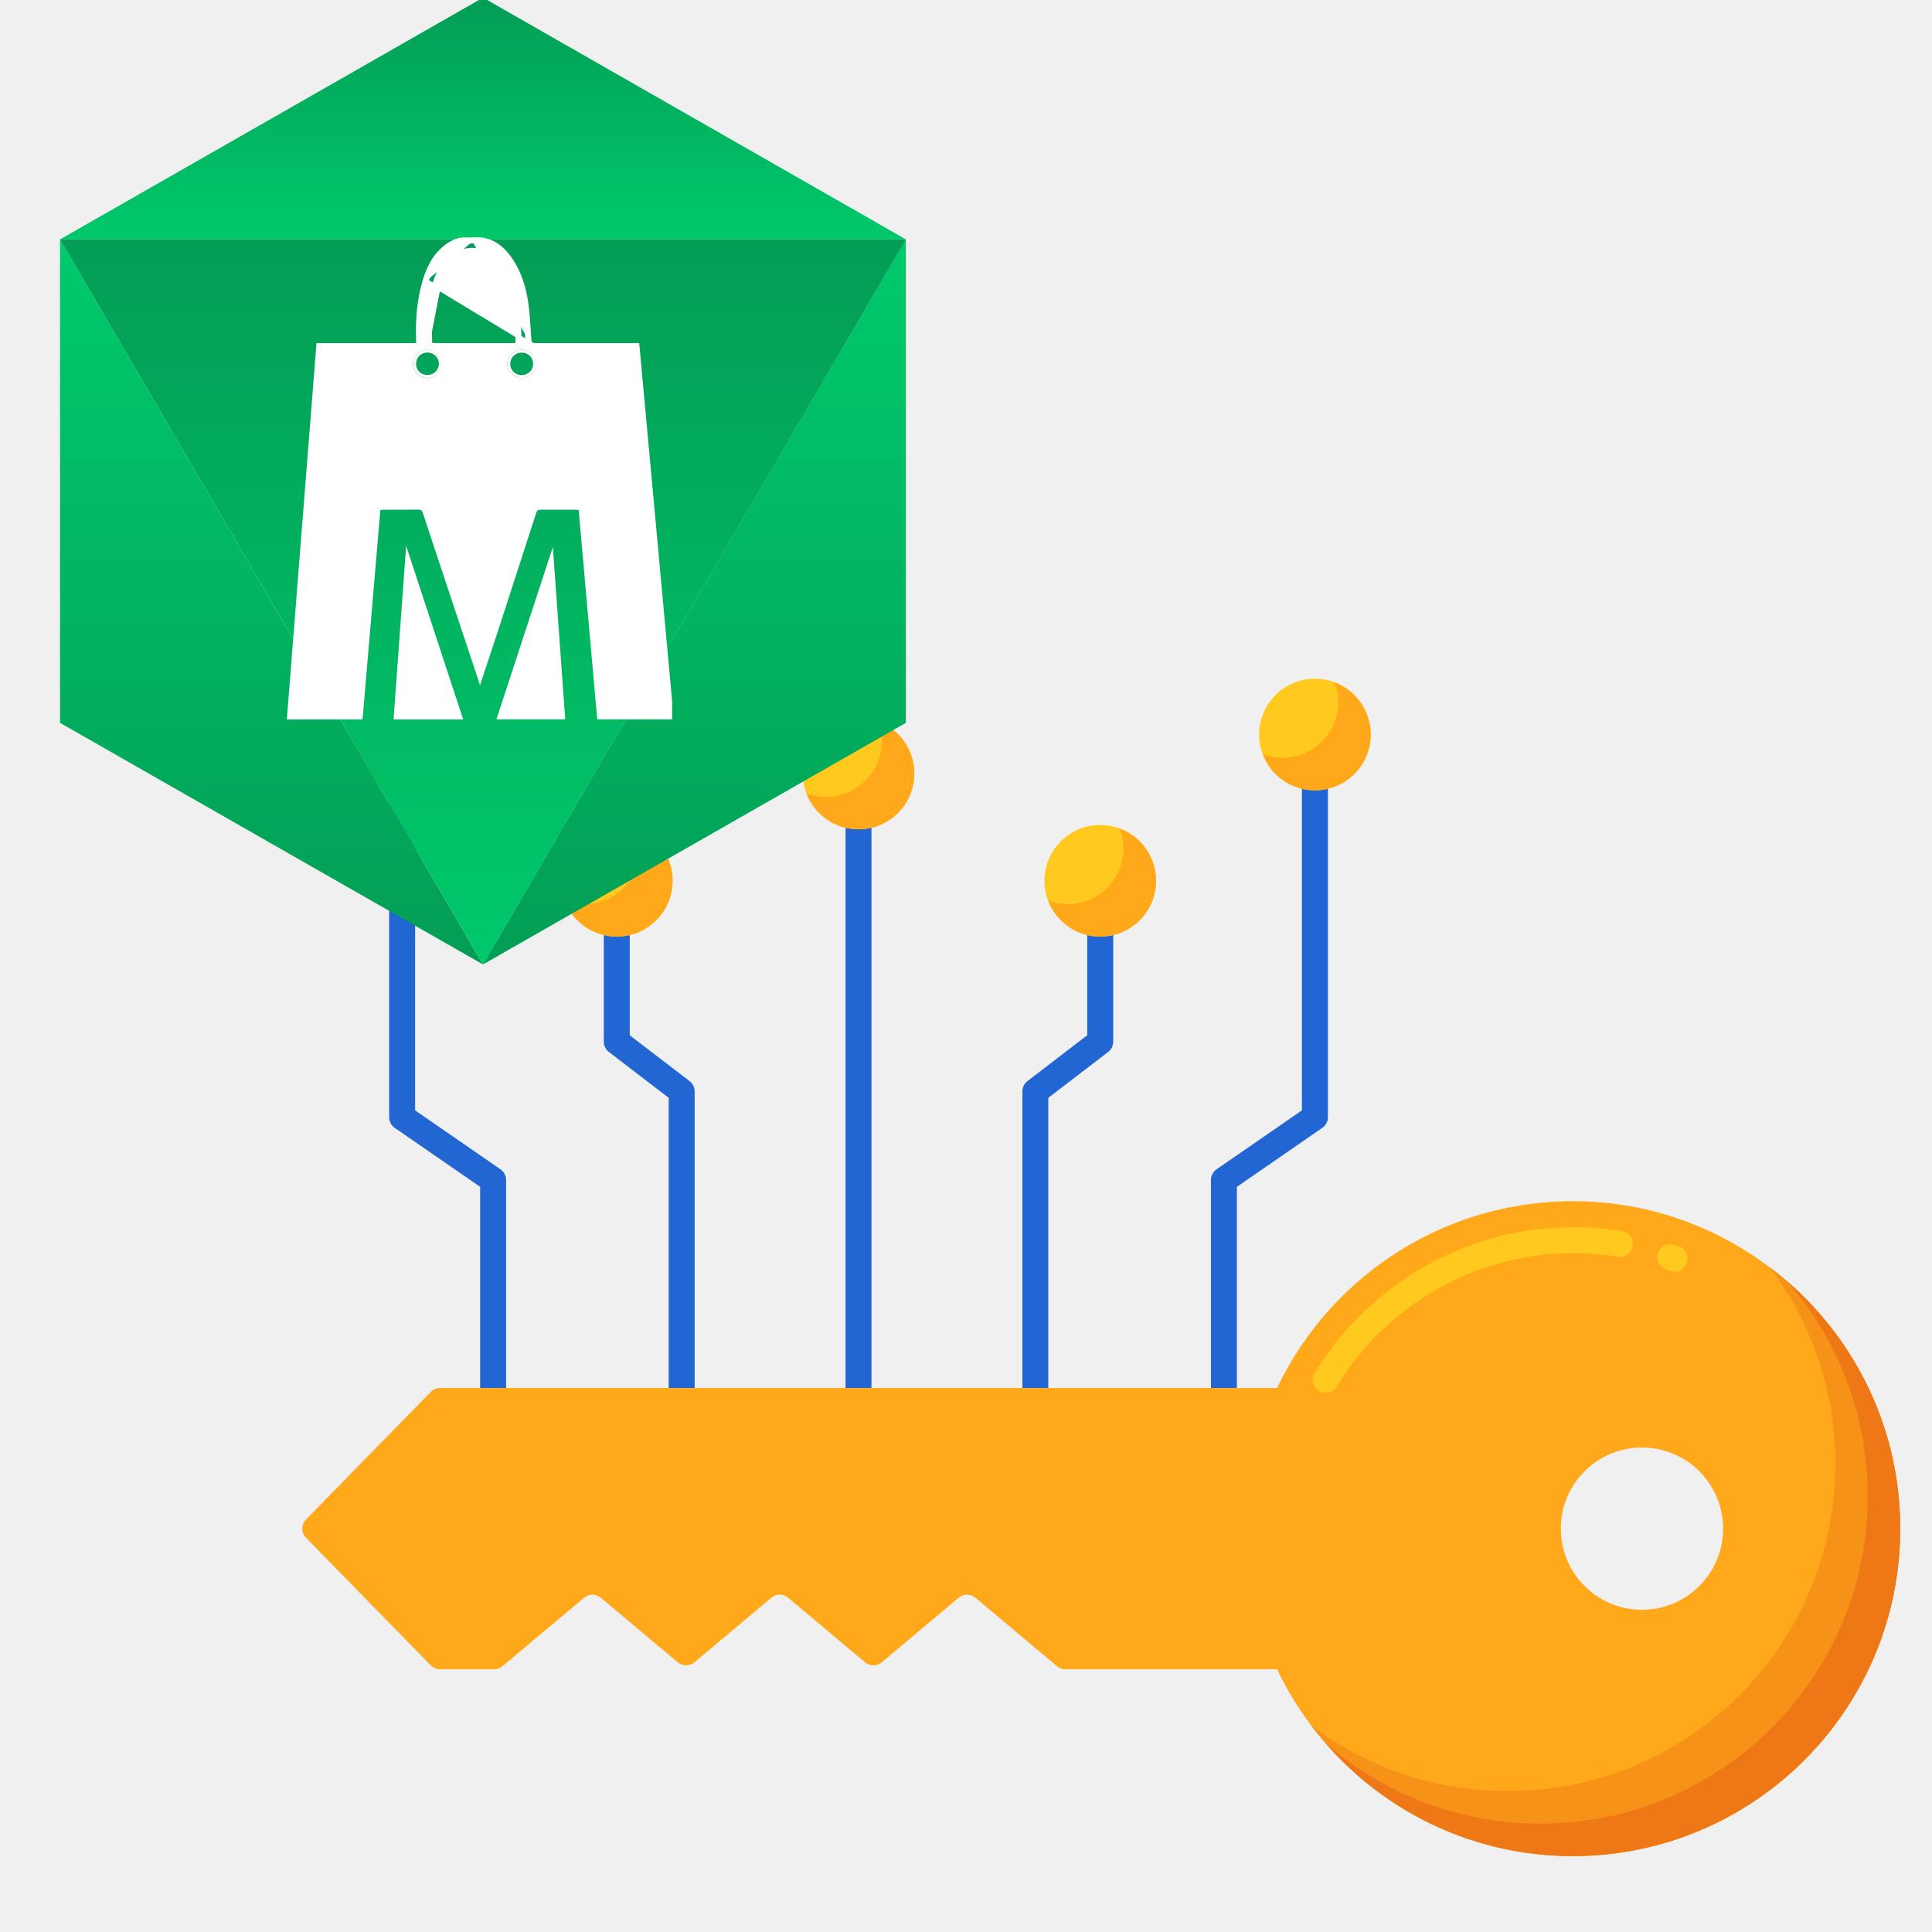
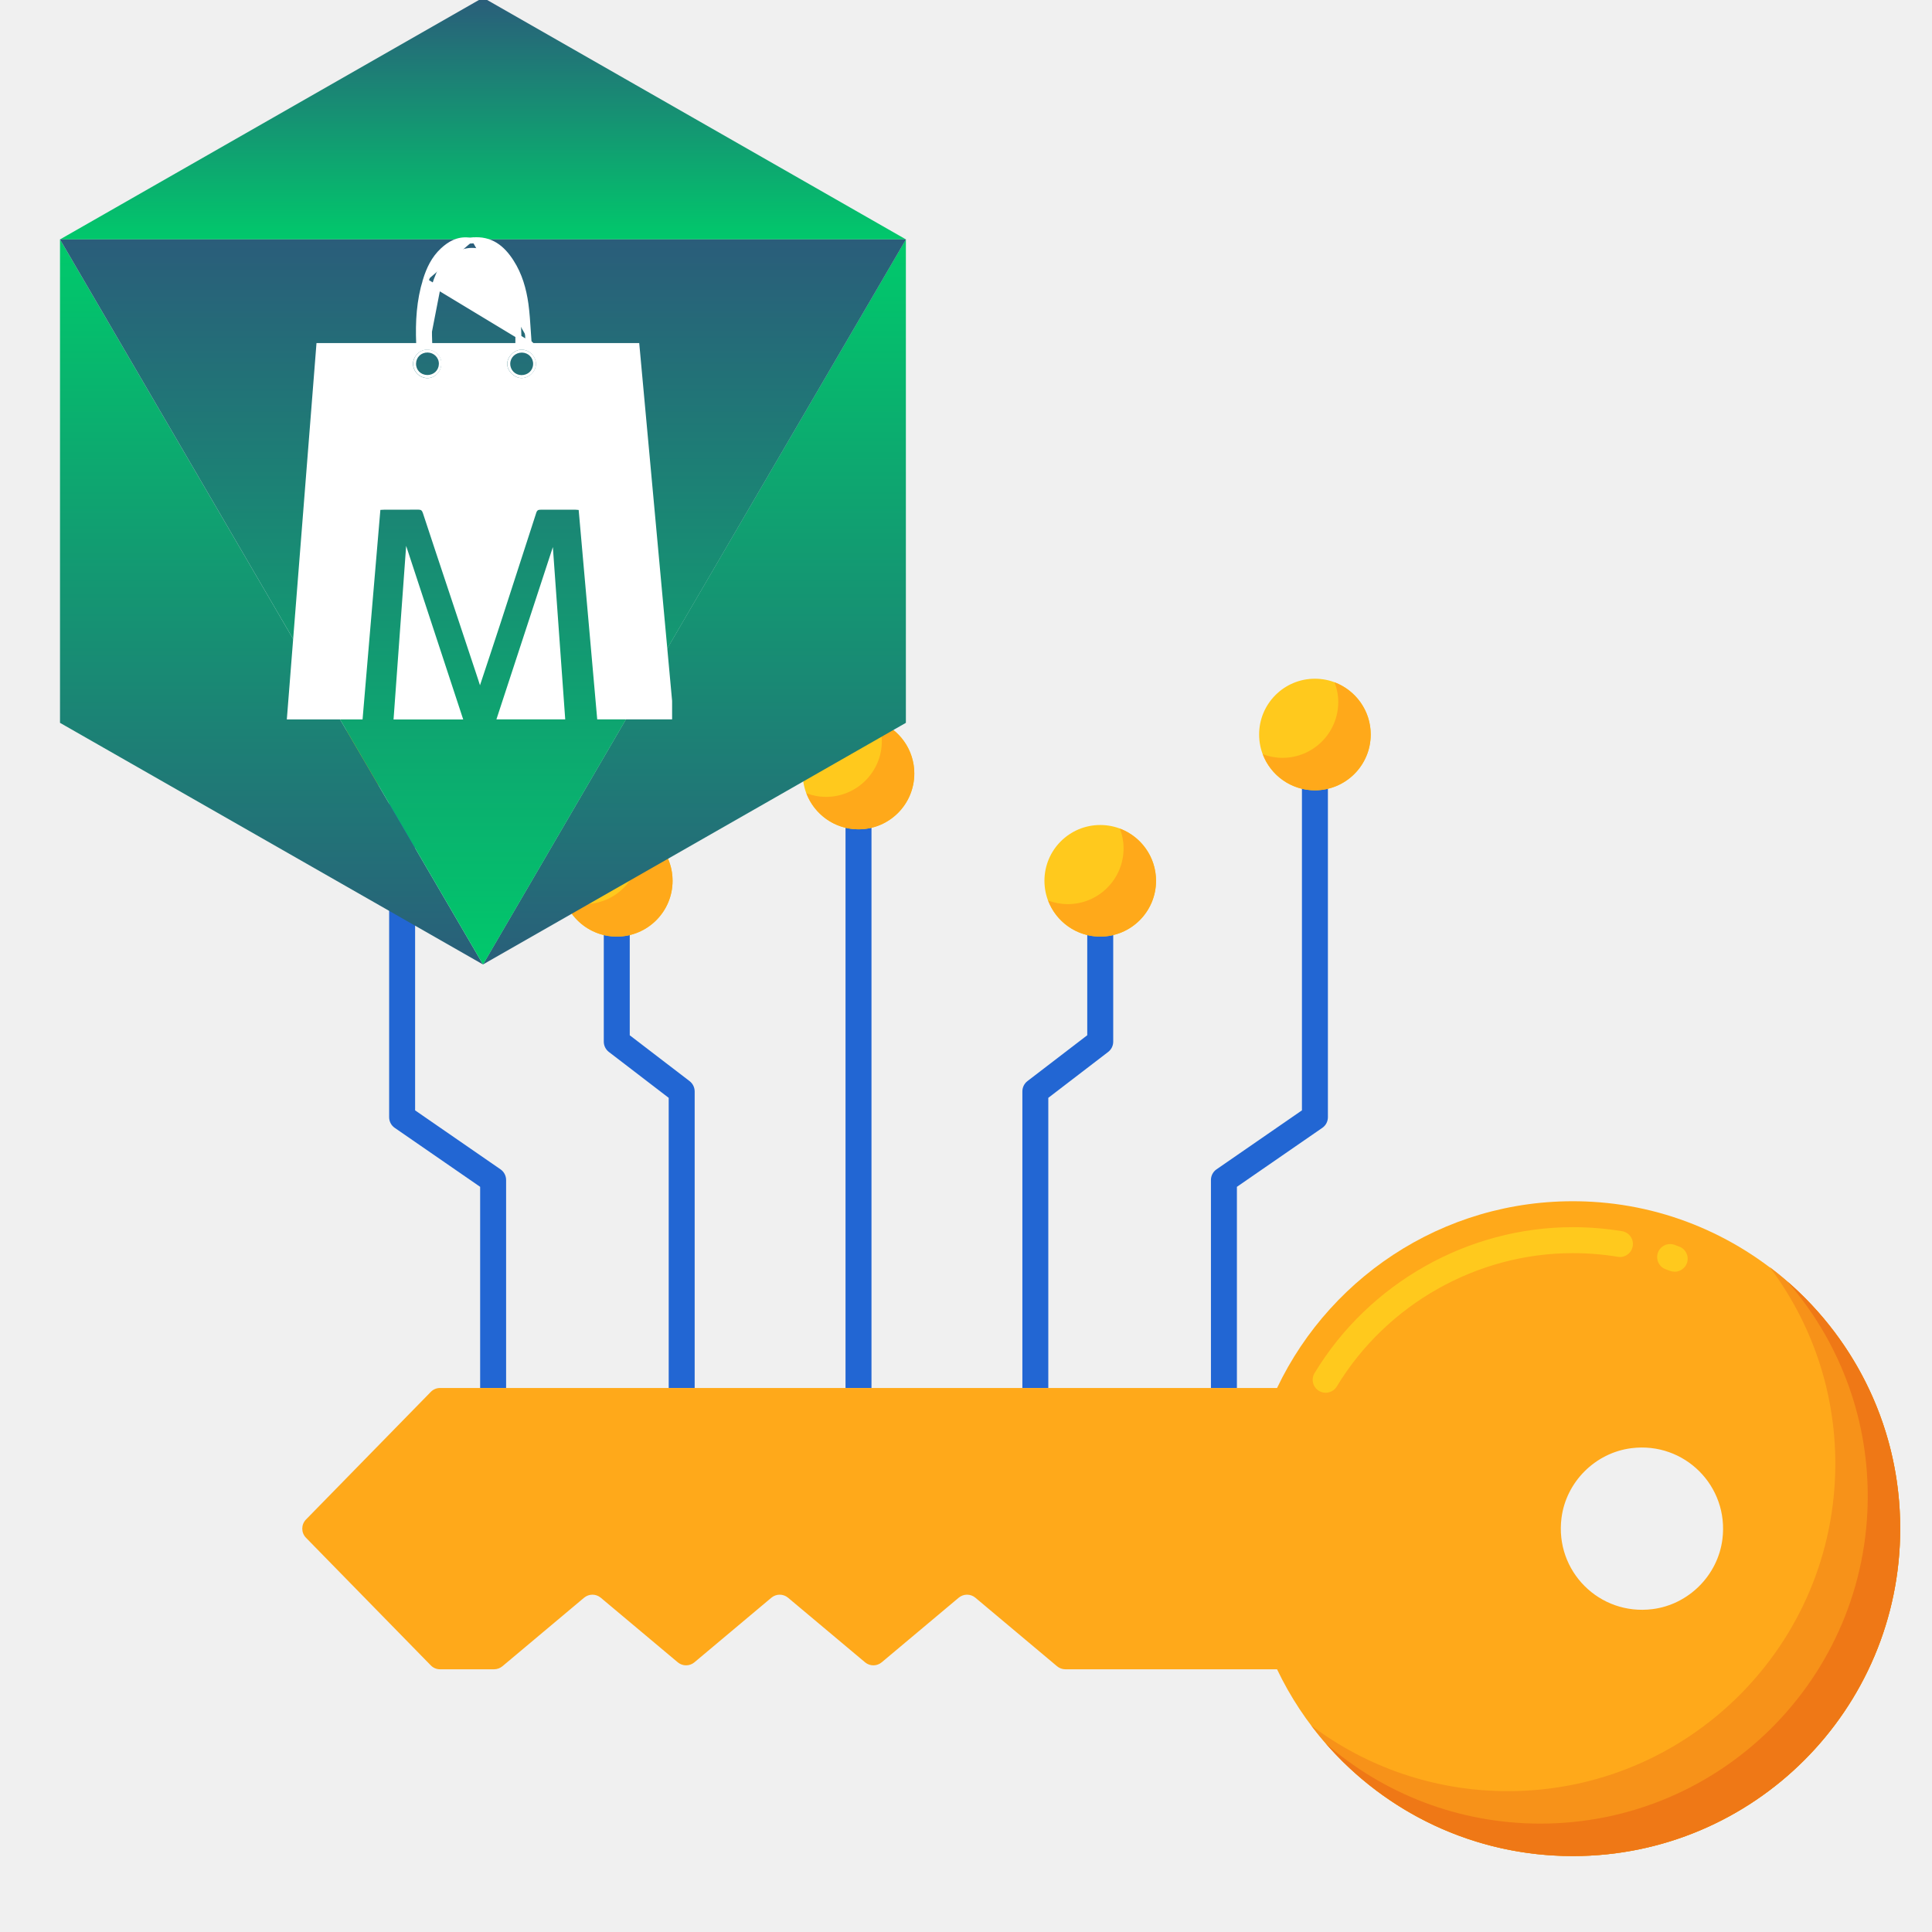
<svg xmlns="http://www.w3.org/2000/svg" width="50" height="50" viewBox="0 0 50 50" fill="none">
  <path d="M22.554 35.921V21.127C22.554 20.941 22.404 20.791 22.218 20.791C22.033 20.791 21.882 20.941 21.882 21.127V35.921H22.554Z" fill="#2266D3" />
  <path d="M22.218 21.462C23.016 21.462 23.662 20.816 23.662 20.018C23.662 19.221 23.016 18.574 22.218 18.574C21.421 18.574 20.774 19.221 20.774 20.018C20.774 20.816 21.421 21.462 22.218 21.462Z" fill="#FFC91D" />
  <path d="M22.728 18.669C22.788 18.828 22.822 18.999 22.822 19.179C22.822 19.976 22.176 20.623 21.378 20.623C21.198 20.623 21.027 20.588 20.868 20.528C21.075 21.074 21.6 21.463 22.218 21.463C23.016 21.463 23.662 20.816 23.662 20.019C23.662 19.401 23.273 18.875 22.728 18.669Z" fill="#FFA91A" />
  <path d="M27.13 35.921V28.412L28.678 27.225C28.762 27.161 28.81 27.063 28.81 26.958V23.903C28.81 23.717 28.66 23.567 28.474 23.567C28.289 23.567 28.138 23.717 28.138 23.903V26.792L26.59 27.979C26.507 28.043 26.459 28.141 26.459 28.246V35.921L27.13 35.921Z" fill="#2266D3" />
  <path d="M28.474 24.239C29.272 24.239 29.918 23.592 29.918 22.795C29.918 21.997 29.272 21.351 28.474 21.351C27.677 21.351 27.03 21.997 27.03 22.795C27.03 23.592 27.677 24.239 28.474 24.239Z" fill="#FFC91D" />
  <path d="M28.984 21.445C29.044 21.604 29.078 21.775 29.078 21.955C29.078 22.752 28.432 23.399 27.634 23.399C27.455 23.399 27.283 23.365 27.125 23.305C27.331 23.85 27.856 24.239 28.474 24.239C29.272 24.239 29.918 23.592 29.918 22.795C29.918 22.177 29.529 21.651 28.984 21.445Z" fill="#FFA91A" />
  <path d="M32.011 35.921V30.715L34.221 29.189C34.312 29.127 34.366 29.023 34.366 28.913V20.117C34.366 19.932 34.215 19.781 34.03 19.781C33.844 19.781 33.694 19.932 33.694 20.117V28.736L31.484 30.262C31.393 30.325 31.339 30.428 31.339 30.539V35.921L32.011 35.921Z" fill="#2266D3" />
  <path d="M34.03 20.453C34.827 20.453 35.474 19.807 35.474 19.009C35.474 18.212 34.827 17.565 34.03 17.565C33.232 17.565 32.586 18.212 32.586 19.009C32.586 19.807 33.232 20.453 34.03 20.453Z" fill="#FFC91D" />
  <path d="M34.539 17.659C34.599 17.818 34.634 17.989 34.634 18.169C34.634 18.967 33.987 19.613 33.19 19.613C33.01 19.613 32.839 19.579 32.68 19.519C32.886 20.064 33.412 20.453 34.03 20.453C34.827 20.453 35.474 19.807 35.474 19.009C35.474 18.391 35.085 17.866 34.539 17.659Z" fill="#FFA91A" />
  <path d="M15.758 27.225L17.306 28.412V35.921H17.978V28.246C17.978 28.142 17.929 28.043 17.846 27.979L16.298 26.793V23.903C16.298 23.717 16.148 23.567 15.962 23.567C15.777 23.567 15.626 23.717 15.626 23.903V26.958C15.626 27.063 15.675 27.161 15.758 27.225Z" fill="#2266D3" />
  <path d="M15.962 24.239C16.76 24.239 17.406 23.592 17.406 22.795C17.406 21.997 16.76 21.351 15.962 21.351C15.165 21.351 14.518 21.997 14.518 22.795C14.518 23.592 15.165 24.239 15.962 24.239Z" fill="#FFC91D" />
  <path d="M16.472 21.445C16.532 21.604 16.566 21.775 16.566 21.955C16.566 22.752 15.92 23.399 15.122 23.399C14.943 23.399 14.771 23.365 14.613 23.305C14.819 23.85 15.344 24.239 15.962 24.239C16.76 24.239 17.406 23.592 17.406 22.795C17.406 22.177 17.017 21.651 16.472 21.445Z" fill="#FFA91A" />
  <path d="M10.216 29.189L12.426 30.715V35.921H13.098V30.539C13.098 30.428 13.044 30.325 12.953 30.262L10.743 28.736V20.117C10.743 19.932 10.592 19.781 10.407 19.781C10.221 19.781 10.071 19.932 10.071 20.117V28.913C10.071 29.023 10.125 29.127 10.216 29.189Z" fill="#2266D3" />
  <path d="M10.407 20.453C11.204 20.453 11.851 19.807 11.851 19.009C11.851 18.212 11.204 17.565 10.407 17.565C9.609 17.565 8.963 18.212 8.963 19.009C8.963 19.807 9.609 20.453 10.407 20.453Z" fill="#FFC91D" />
  <path d="M10.916 17.659C10.976 17.818 11.011 17.989 11.011 18.169C11.011 18.967 10.364 19.613 9.567 19.613C9.387 19.613 9.216 19.579 9.057 19.519C9.263 20.064 9.789 20.453 10.407 20.453C11.204 20.453 11.851 19.807 11.851 19.009C11.851 18.391 11.462 17.866 10.916 17.659Z" fill="#FFA91A" />
  <path d="M41.201 31.102C37.615 30.897 34.478 32.923 33.05 35.921H11.389C11.298 35.921 11.212 35.957 11.149 36.022L7.918 39.326C7.791 39.457 7.791 39.665 7.918 39.796L11.149 43.1C11.212 43.165 11.298 43.201 11.389 43.201H12.786C12.865 43.201 12.941 43.173 13.002 43.123L15.116 41.349C15.241 41.244 15.423 41.244 15.548 41.349L17.54 43.02C17.665 43.125 17.847 43.125 17.972 43.02L19.963 41.349C20.088 41.244 20.27 41.244 20.395 41.349L22.387 43.02C22.512 43.125 22.694 43.125 22.819 43.02L24.811 41.349C24.936 41.244 25.118 41.244 25.243 41.349L27.357 43.123C27.417 43.173 27.494 43.201 27.573 43.201H33.05C34.412 46.059 37.326 48.035 40.703 48.035C45.599 48.035 49.525 43.883 49.153 38.908C48.838 34.707 45.407 31.342 41.201 31.102ZM42.767 41.644C41.393 41.817 40.238 40.662 40.411 39.288C40.529 38.352 41.285 37.597 42.221 37.479C43.594 37.306 44.749 38.461 44.576 39.834C44.458 40.77 43.702 41.526 42.767 41.644Z" fill="#FFA91A" />
  <path d="M34.308 36.044C34.248 36.044 34.189 36.029 34.134 35.996C33.976 35.9 33.925 35.693 34.021 35.535C35.43 33.206 37.99 31.759 40.703 31.759C41.131 31.759 41.56 31.794 41.979 31.863C42.162 31.894 42.286 32.066 42.255 32.249C42.225 32.432 42.053 32.557 41.869 32.526C41.487 32.463 41.095 32.431 40.704 32.431C38.224 32.431 35.884 33.754 34.596 35.882C34.532 35.987 34.421 36.044 34.308 36.044ZM43.341 32.912C43.301 32.912 43.261 32.905 43.221 32.89C43.184 32.876 43.147 32.862 43.109 32.849C42.934 32.786 42.844 32.593 42.907 32.419C42.969 32.244 43.162 32.154 43.336 32.216C43.378 32.231 43.419 32.246 43.46 32.262C43.634 32.328 43.721 32.522 43.655 32.696C43.603 32.83 43.476 32.912 43.341 32.912Z" fill="#FFC91D" />
  <path d="M45.796 32.789C46.864 34.206 47.498 35.97 47.498 37.881C47.498 42.561 43.704 46.355 39.024 46.355C37.113 46.355 35.351 45.722 33.934 44.655C35.48 46.707 37.936 48.035 40.704 48.035C45.384 48.035 49.177 44.241 49.177 39.561C49.177 36.793 47.849 34.335 45.796 32.789Z" fill="#F79219" />
  <path d="M46.259 33.166C47.553 34.653 48.337 36.595 48.337 38.721C48.337 43.401 44.544 47.195 39.864 47.195C37.738 47.195 35.796 46.412 34.309 45.119C35.862 46.905 38.151 48.035 40.703 48.035C45.383 48.035 49.177 44.241 49.177 39.561C49.177 37.007 48.046 34.719 46.259 33.166Z" fill="#EF7816" />
  <g clip-path="url(#clip0_6507_46)">
    <path d="M1.553 18.707L12.501 24.961L1.553 6.196V18.707Z" fill="url(#paint0_linear_6507_46)" />
    <path d="M12.501 -0.061L1.553 6.196H23.446L12.501 -0.061Z" fill="url(#paint1_linear_6507_46)" />
    <path d="M12.498 24.961L23.444 18.707V6.196L12.498 24.961Z" fill="url(#paint2_linear_6507_46)" />
    <path d="M1.553 6.196L12.501 24.961L23.446 6.196H1.553Z" fill="url(#paint3_linear_6507_46)" />
    <g clip-path="url(#clip1_6507_46)">
      <path d="M13.657 8.879H16.543C16.841 12.128 17.139 15.37 17.438 18.617H15.456C15.297 16.815 15.137 15.009 14.976 13.198C14.944 13.196 14.916 13.191 14.89 13.191C14.592 13.191 14.294 13.191 13.997 13.191C13.933 13.191 13.9 13.203 13.879 13.269C13.573 14.219 13.265 15.168 12.956 16.119C12.782 16.652 12.605 17.184 12.422 17.735C12.398 17.66 12.38 17.602 12.36 17.543C12.105 16.773 11.849 16.005 11.593 15.235C11.377 14.584 11.158 13.931 10.945 13.28C10.923 13.213 10.898 13.189 10.825 13.189C10.53 13.194 10.235 13.189 9.941 13.191C9.91 13.191 9.88 13.194 9.844 13.196C9.69 15.005 9.536 16.809 9.383 18.619H7.423C7.679 15.373 7.933 12.133 8.191 8.879C9.09 8.879 9.983 8.879 10.876 8.879C10.945 8.879 11.015 8.879 11.084 8.879H13.659H13.657ZM13.869 9.422C13.871 9.223 13.697 9.047 13.496 9.049C13.313 9.049 13.132 9.226 13.126 9.411C13.121 9.594 13.308 9.784 13.496 9.784C13.692 9.784 13.867 9.616 13.869 9.422ZM11.419 9.422C11.441 9.228 11.258 9.053 11.061 9.049C10.861 9.047 10.691 9.219 10.689 9.417C10.689 9.612 10.859 9.784 11.059 9.786C11.249 9.788 11.417 9.618 11.419 9.422V9.422Z" fill="white" />
      <path d="M10.511 14.127C10.998 15.605 11.492 17.11 11.988 18.62H10.185C10.295 17.11 10.403 15.603 10.511 14.127Z" fill="white" />
      <path d="M14.308 14.158C14.412 15.601 14.52 17.108 14.628 18.618H12.847C13.34 17.113 13.834 15.605 14.308 14.158Z" fill="white" />
      <path d="M13.782 8.93H13.657H13.656H13.656H13.655H13.655H13.655H13.654H13.654H13.653H13.653H13.652H13.652H13.652H13.651H13.651H13.65H13.65H13.649H13.649H13.649H13.648H13.648H13.647H13.647H13.647H13.646H13.646H13.645H13.645H13.645H13.644H13.644H13.643H13.643H13.642H13.642H13.642H13.641H13.641H13.64H13.64H13.639H13.639H13.639H13.638H13.638H13.637H13.637H13.636H13.636H13.636H13.635H13.635H13.634H13.634H13.634H13.633H13.633H13.632H13.632H13.632H13.631H13.631H13.63H13.63H13.629H13.629H13.629H13.628H13.628H13.627H13.627H13.627H13.626H13.626H13.625H13.625H13.624H13.624H13.624H13.623H13.623H13.622H13.622H13.621H13.621H13.621H13.62H13.62H13.619H13.619H13.618H13.618H13.618H13.617H13.617H13.616H13.616H13.616H13.615H13.615H13.614H13.614H13.614H13.613H13.613H13.612H13.612H13.611H13.611H13.611H13.61H13.61H13.609H13.609H13.608H13.608H13.608H13.607H13.607H13.606H13.606H13.606H13.605H13.605H13.604H13.604H13.604H13.603H13.603H13.602H13.602H13.601H13.601H13.601H13.6H13.6H13.599H13.599H13.598H13.598H13.598H13.597H13.597H13.596H13.596H13.595H13.595H13.595H13.594H13.594H13.593H13.593H13.593H13.592H13.592H13.591H13.591H13.591H13.59H13.59H13.589H13.589H13.588H13.588H13.588H13.587H13.587H13.586H13.586H13.585H13.585H13.585H13.584H13.584H13.583H13.583H13.582H13.582H13.582H13.581H13.581H13.58H13.58H13.58H13.579H13.579H13.578H13.578H13.578H13.577H13.577H13.576H13.576H13.575H13.575H13.575H13.574H13.574H13.573H13.573H13.572H13.572H13.572H13.571H13.571H13.57H13.57H13.569H13.569H13.569H13.568H13.568H13.567H13.567H13.567H13.566H13.566H13.565H13.565H13.565H13.564H13.564H13.563H13.563H13.562H13.562H13.562H13.561H13.561H13.56H13.56H13.559H13.559H13.559H13.558H13.558H13.557H13.557H13.556H13.556H13.556H13.555H13.555H13.554H13.554H13.553H13.553H13.553H13.552H13.552H13.551H13.551H13.551H13.55H13.55H13.549H13.549H13.549H13.548H13.548H13.547H13.547H13.546H13.546H13.546H13.545H13.545H13.544H13.544H13.543H13.543H13.543H13.542H13.542H13.541H13.541H13.54H13.54H13.54H13.539H13.539H13.538H13.538H13.537H13.537H13.537H13.536H13.536H13.535H13.535H13.535H13.534H13.534H13.533H13.533H13.533H13.532H13.532H13.531H13.531H13.53H13.53H13.53H13.529H13.529H13.528H13.528H13.527H13.527H13.527H13.526H13.526H13.525H13.525H13.524H13.524H13.524H13.523H13.523H13.522H13.522H13.521H13.521H13.521H13.52H13.52H13.519H13.519H13.518H13.518H13.518H13.517H13.517H13.516H13.516H13.516H13.515H13.515H13.514H13.514H13.514H13.513H13.513H13.512H13.512H13.511H13.511H13.511H13.51H13.51H13.509H13.509H13.508H13.508H13.508H13.507H13.507H13.506H13.506H13.505H13.505H13.505H13.504H13.504H13.503H13.503H13.502H13.502H13.502H13.501H13.501H13.5H13.5H13.499H13.499H13.499H13.498H13.498H13.497H13.497H13.496H13.496H13.496H13.495H13.495H13.494H13.494H13.494H13.493H13.493H13.492H13.492H13.491H13.491H13.491H13.49H13.49H13.489H13.489H13.489H13.488H13.488H13.487H13.487H13.486H13.486H13.486H13.485H13.485H13.484H13.484H13.483H13.483H13.482H13.482H13.482H13.481H13.481H13.48H13.48H13.479H13.479H13.479H13.478H13.478H13.477H13.477H13.477H13.476H13.476H13.475H13.475H13.474H13.474H13.474H13.473H13.473H13.472H13.472H13.472H13.471H13.471H13.47H13.47H13.469H13.469H13.469H13.468H13.468H13.467H13.467H13.466H13.466H13.466H13.465H13.465H13.464H13.464H13.463H13.463H13.463H13.462H13.462H13.461H13.461H13.46H13.46H13.46H13.459H13.459H13.458H13.458H13.457H13.457H13.457H13.456H13.456H13.455H13.455H13.454H13.454H13.454H13.453H13.453H13.452H13.452H13.451H13.451H13.45H13.45H13.45H13.449H13.449H13.448H13.448H13.447H13.447H13.447H13.446H13.446H13.445H13.445H13.444H13.444H13.444H13.443H13.443H13.442H13.442H13.441H13.441H13.441H13.388L13.389 8.877C13.398 8.463 13.358 8.053 13.264 7.65C13.195 7.358 13.099 7.083 12.923 6.843C12.732 6.584 12.463 6.46 12.201 6.467C11.94 6.473 11.68 6.609 11.508 6.88C11.411 7.034 11.337 7.211 11.281 7.389L11.232 7.373M13.782 8.93L10.996 7.246C10.831 7.781 10.8 8.329 10.822 8.879L10.824 8.928H10.873H10.874H10.874H10.875H10.875H10.876H10.876H10.876H10.877H10.877H10.877H10.878H10.878H10.879H10.879H10.88H10.88H10.88H10.881H10.881H10.882H10.882H10.882H10.883H10.883H10.884H10.884H10.884H10.885H10.885H10.886H10.886H10.886H10.887H10.887H10.888H10.888H10.889H10.889H10.889H10.89H10.89H10.89H10.891H10.891H10.892H10.892H10.893H10.893H10.893H10.894H10.894H10.895H10.895H10.895H10.896H10.896H10.897H10.897H10.898H10.898H10.898H10.899H10.899H10.899H10.9H10.9H10.901H10.901H10.902H10.902H10.902H10.903H10.903H10.904H10.904H10.904H10.905H10.905H10.906H10.906H10.906H10.907H10.907H10.908H10.908H10.909H10.909H10.909H10.91H10.91H10.911H10.911H10.911H10.912H10.912H10.912H10.913H10.913H10.914H10.914H10.915H10.915H10.915H10.916H10.916H10.917H10.917H10.917H10.918H10.918H10.919H10.919H10.919H10.92H10.92H10.921H10.921H10.921H10.922H10.922H10.923H10.923H10.924H10.924H10.924H10.925H10.925H10.926H10.926H10.926H10.927H10.927H10.928H10.928H10.928H10.929H10.929H10.93H10.93H10.931H10.931H10.931H10.932H10.932H10.932H10.933H10.933H10.934H10.934H10.934H10.935H10.935H10.936H10.936H10.937H10.937H10.937H10.938H10.938H10.939H10.939H10.939H10.94H10.94H10.941H10.941H10.941H10.942H10.942H10.943H10.943H10.944H10.944H10.944H10.945H10.945H10.945H10.946H10.946H10.947H10.947H10.948H10.948H10.948H10.949H10.949H10.95H10.95H10.95H10.951H10.951H10.952H10.952H10.953H10.953H10.953H10.954H10.954H10.954H10.955H10.955H10.956H10.956H10.957H10.957H10.957H10.958H10.958H10.959H10.959H10.959H10.96H10.96H10.961H10.961H10.961H10.962H10.962H10.963H10.963H10.963H10.964H10.964H10.965H10.965H10.966H10.966H10.966H10.967H10.967H10.967H10.968H10.968H10.969H10.969H10.97H10.97H10.97H10.971H10.971H10.972H10.972H10.972H10.973H10.973H10.974H10.974H10.975H10.975H10.975H10.976H10.976H10.976H10.977H10.977H10.978H10.978H10.979H10.979H10.979H10.98H10.98H10.981H10.981H10.981H10.982H10.982H10.983H10.983H10.983H10.984H10.984H10.985H10.985H10.986H10.986H10.986H10.987H10.987H10.988H10.988H10.988H10.989H10.989H10.989H10.99H10.99H10.991H10.991H10.992H10.992H10.992H10.993H10.993H10.994H10.994H10.994H10.995H10.995H10.996H10.996H10.996H10.997H10.997H10.998H10.998H10.998H10.999H10.999H11H11H11.001H11.001H11.001H11.002H11.002H11.003H11.003H11.003H11.004H11.004H11.005H11.005H11.005H11.006H11.006H11.007H11.007H11.008H11.008H11.008H11.009H11.009H11.009H11.01H11.01H11.011H11.011H11.011H11.012H11.012H11.013H11.013H11.014H11.014H11.014H11.015H11.015H11.016H11.016H11.016H11.017H11.017H11.018H11.018H11.018H11.019H11.019H11.02H11.02H11.021H11.021H11.021H11.022H11.022H11.023H11.023H11.023H11.024H11.024H11.025H11.025H11.025H11.026H11.026H11.027H11.027H11.027H11.028H11.028H11.029H11.029H11.03H11.03H11.03H11.031H11.031H11.031H11.032H11.032H11.033H11.033H11.034H11.034H11.034H11.035H11.035H11.036H11.036H11.036H11.037H11.037H11.038H11.038H11.038H11.039H11.039H11.04H11.04H11.04H11.041H11.041H11.042H11.042H11.043H11.043H11.043H11.044H11.044H11.044H11.045H11.045H11.046H11.046H11.047H11.047H11.047H11.048H11.048H11.049H11.049H11.049H11.05H11.05H11.051H11.051H11.052H11.052H11.052H11.053H11.053H11.053H11.054H11.054H11.055H11.055H11.056H11.056H11.056H11.057H11.057H11.058H11.058H11.058H11.059H11.059H11.06H11.06H11.06H11.061H11.061H11.062H11.062H11.062H11.063H11.063H11.064H11.064H11.065H11.065H11.065H11.066H11.066H11.066H11.067H11.067H11.068H11.068H11.069H11.069H11.069H11.07H11.07H11.071H11.071H11.071H11.072H11.072H11.073H11.073H11.073H11.074H11.074H11.075H11.075H11.075H11.076H11.076H11.077H11.077H11.078H11.078H11.078H11.079H11.079H11.08H11.08H11.08H11.081H11.081H11.082H11.082H11.136L11.134 8.875C11.114 8.37 11.132 7.869 11.281 7.389L11.232 7.373M13.782 8.93L13.705 8.853M13.782 8.93L13.442 8.827M11.232 7.373C11.085 7.846 11.063 8.335 11.08 8.825M11.232 7.373C11.289 7.192 11.364 7.011 11.464 6.852L11.08 8.825M11.08 8.825H11.08H11.081H11.081H11.082H11.082V8.877L11.03 8.879C11.03 8.878 11.03 8.877 11.03 8.877M11.08 8.825L11.03 8.877M13.442 8.827C13.446 8.426 13.406 8.029 13.314 7.638L13.442 8.827ZM13.442 8.827H13.441H13.441H13.441V8.878H13.441L13.492 8.88C13.492 8.879 13.492 8.879 13.492 8.878H13.603C13.603 8.879 13.603 8.88 13.603 8.881L13.605 8.9L13.618 8.913L13.62 8.915L13.657 8.878V8.876L13.659 8.876L13.706 8.873C13.706 8.866 13.705 8.86 13.705 8.853M13.705 8.853C13.698 8.762 13.692 8.67 13.686 8.577C13.671 8.341 13.656 8.103 13.624 7.868L13.624 7.868C13.57 7.483 13.464 7.106 13.246 6.768C13.131 6.588 12.996 6.433 12.829 6.329C12.66 6.224 12.46 6.173 12.22 6.197L12.226 6.249M13.705 8.853L13.657 8.875V8.827H13.656H13.656H13.655H13.655H13.655H13.654H13.654H13.653H13.653H13.652H13.652H13.652H13.651H13.651C13.645 8.744 13.64 8.661 13.634 8.578C13.62 8.343 13.605 8.108 13.572 7.875C13.519 7.495 13.415 7.125 13.203 6.796C12.978 6.444 12.683 6.202 12.226 6.249M12.226 6.249C12.189 6.252 12.151 6.252 12.112 6.249C11.856 6.225 11.658 6.339 11.481 6.504C11.258 6.712 11.133 6.977 11.045 7.261M12.226 6.249L12.221 6.197C12.188 6.201 12.152 6.201 12.117 6.197L12.117 6.197C11.84 6.172 11.629 6.297 11.446 6.466L11.446 6.466C11.213 6.683 11.085 6.957 10.996 7.246L11.045 7.261M11.045 7.261C10.883 7.788 10.851 8.33 10.873 8.877M11.045 7.261L10.873 8.877M10.873 8.877H11.03M10.873 8.877H11.03" fill="white" stroke="white" stroke-width="0.103" />
      <path d="M13.871 9.422C13.869 9.616 13.693 9.786 13.497 9.784C13.309 9.784 13.122 9.594 13.128 9.411C13.133 9.226 13.314 9.049 13.497 9.049C13.699 9.049 13.873 9.223 13.871 9.422ZM13.496 9.708C13.664 9.708 13.794 9.587 13.797 9.422C13.801 9.257 13.673 9.127 13.507 9.125C13.34 9.125 13.208 9.248 13.205 9.411C13.203 9.576 13.331 9.706 13.496 9.708Z" fill="white" />
      <path d="M11.422 9.42C11.422 9.616 11.254 9.786 11.062 9.784C10.862 9.782 10.69 9.612 10.692 9.415C10.692 9.217 10.864 9.045 11.063 9.047C11.261 9.049 11.444 9.224 11.422 9.42V9.42ZM11.056 9.706C11.224 9.706 11.354 9.585 11.358 9.42C11.362 9.257 11.232 9.127 11.067 9.123C10.9 9.121 10.771 9.244 10.767 9.409C10.763 9.574 10.889 9.704 11.056 9.704V9.706Z" fill="white" />
    </g>
  </g>
  <defs>
    <linearGradient id="paint0_linear_6507_46" x1="7.036" y1="25.237" x2="7.036" y2="6.196" gradientUnits="userSpaceOnUse">
-       <stop stop-color="#039D55" />
+       <stop stop-color="#2a5d7a" />
      <stop offset="1" stop-color="#00CA6B" />
    </linearGradient>
    <linearGradient id="paint1_linear_6507_46" x1="12.519" y1="6.288" x2="12.519" y2="-0.061" gradientUnits="userSpaceOnUse">
      <stop stop-color="#00CA6B" />
-       <stop offset="1" stop-color="#039D55" />
+       <stop offset="1" stop-color="#2a5d7a" />
    </linearGradient>
    <linearGradient id="paint2_linear_6507_46" x1="17.981" y1="25.237" x2="17.981" y2="6.196" gradientUnits="userSpaceOnUse">
-       <stop stop-color="#039D55" />
+       <stop stop-color="#2a5d7a" />
      <stop offset="1" stop-color="#00CA6B" />
    </linearGradient>
    <linearGradient id="paint3_linear_6507_46" x1="12.519" y1="25.237" x2="12.519" y2="6.196" gradientUnits="userSpaceOnUse">
      <stop stop-color="#00CA6B" />
-       <stop offset="1" stop-color="#039D55" />
+       <stop offset="1" stop-color="#2a5d7a" />
    </linearGradient>
    <clipPath id="clip0_6507_46">
      <rect width="25" height="25" fill="white" />
    </clipPath>
    <clipPath id="clip1_6507_46">
      <rect width="10.021" height="12.707" fill="white" transform="translate(7.37305 5.91565)" />
    </clipPath>
  </defs>
</svg>
